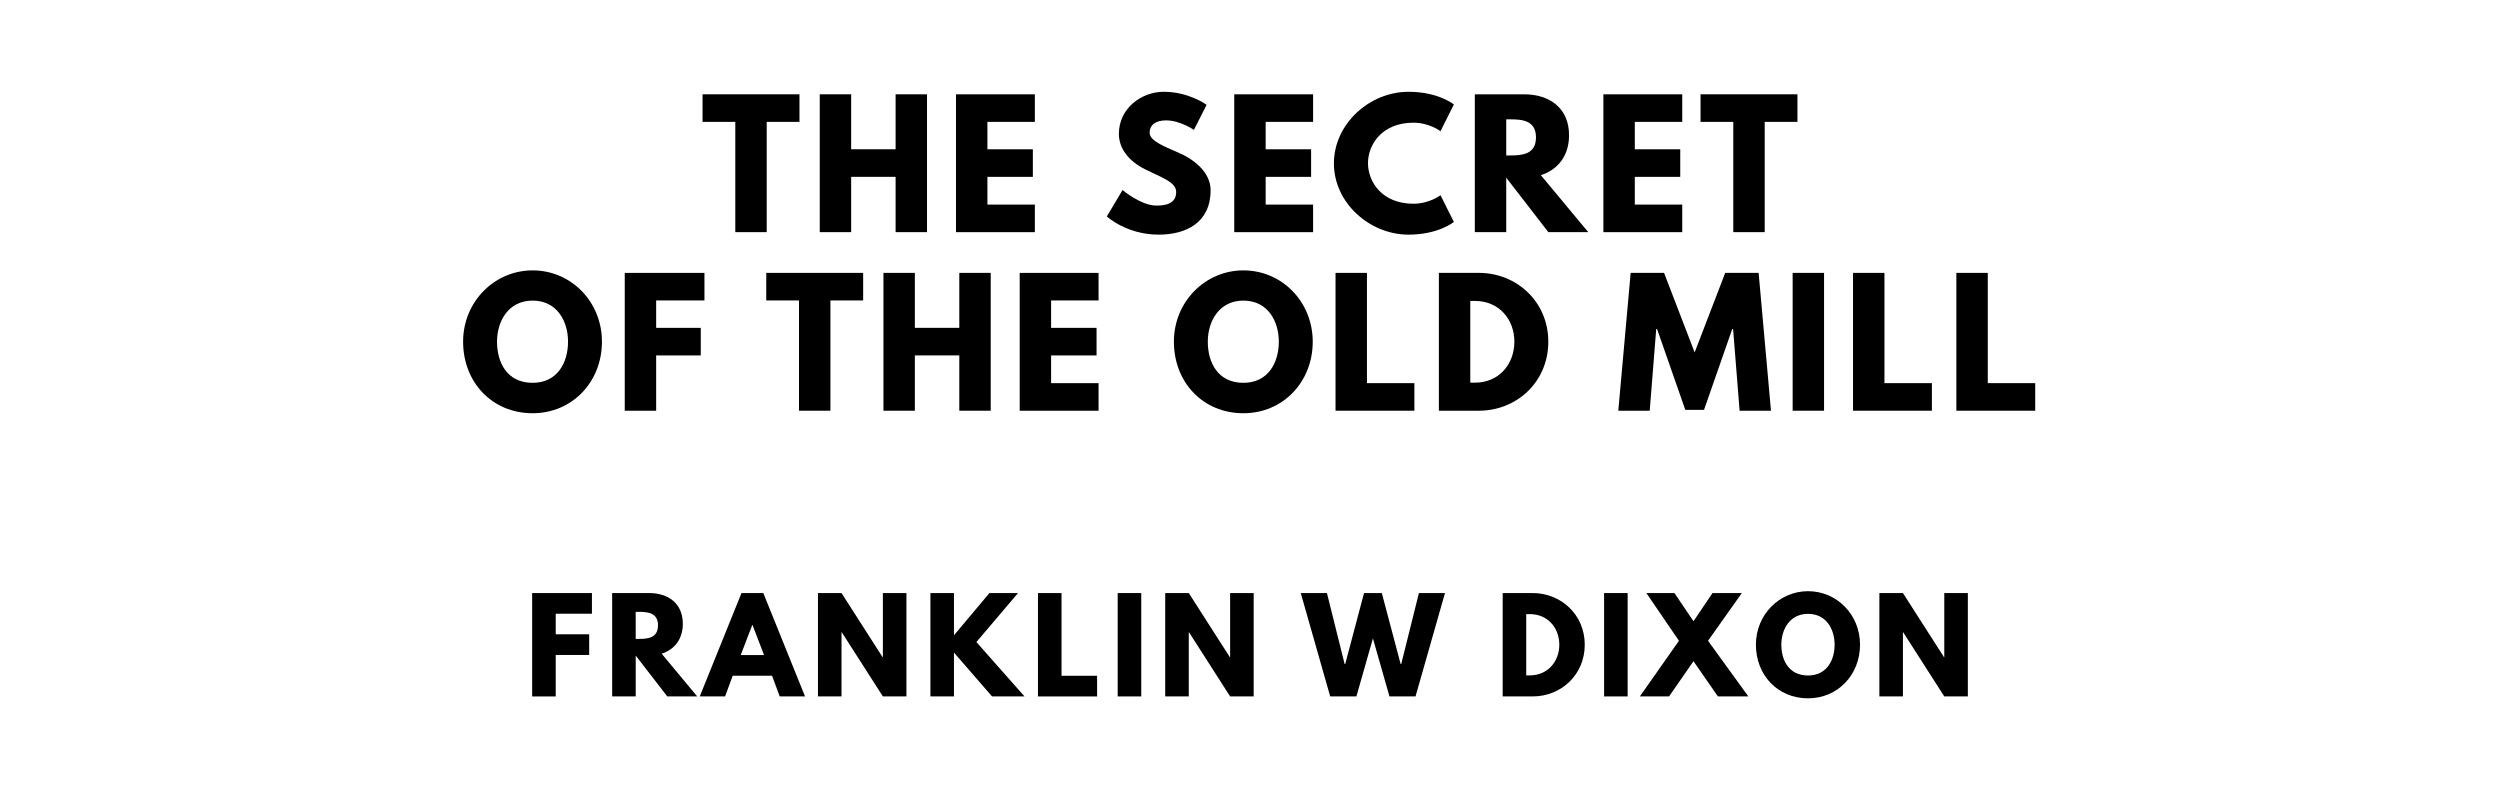
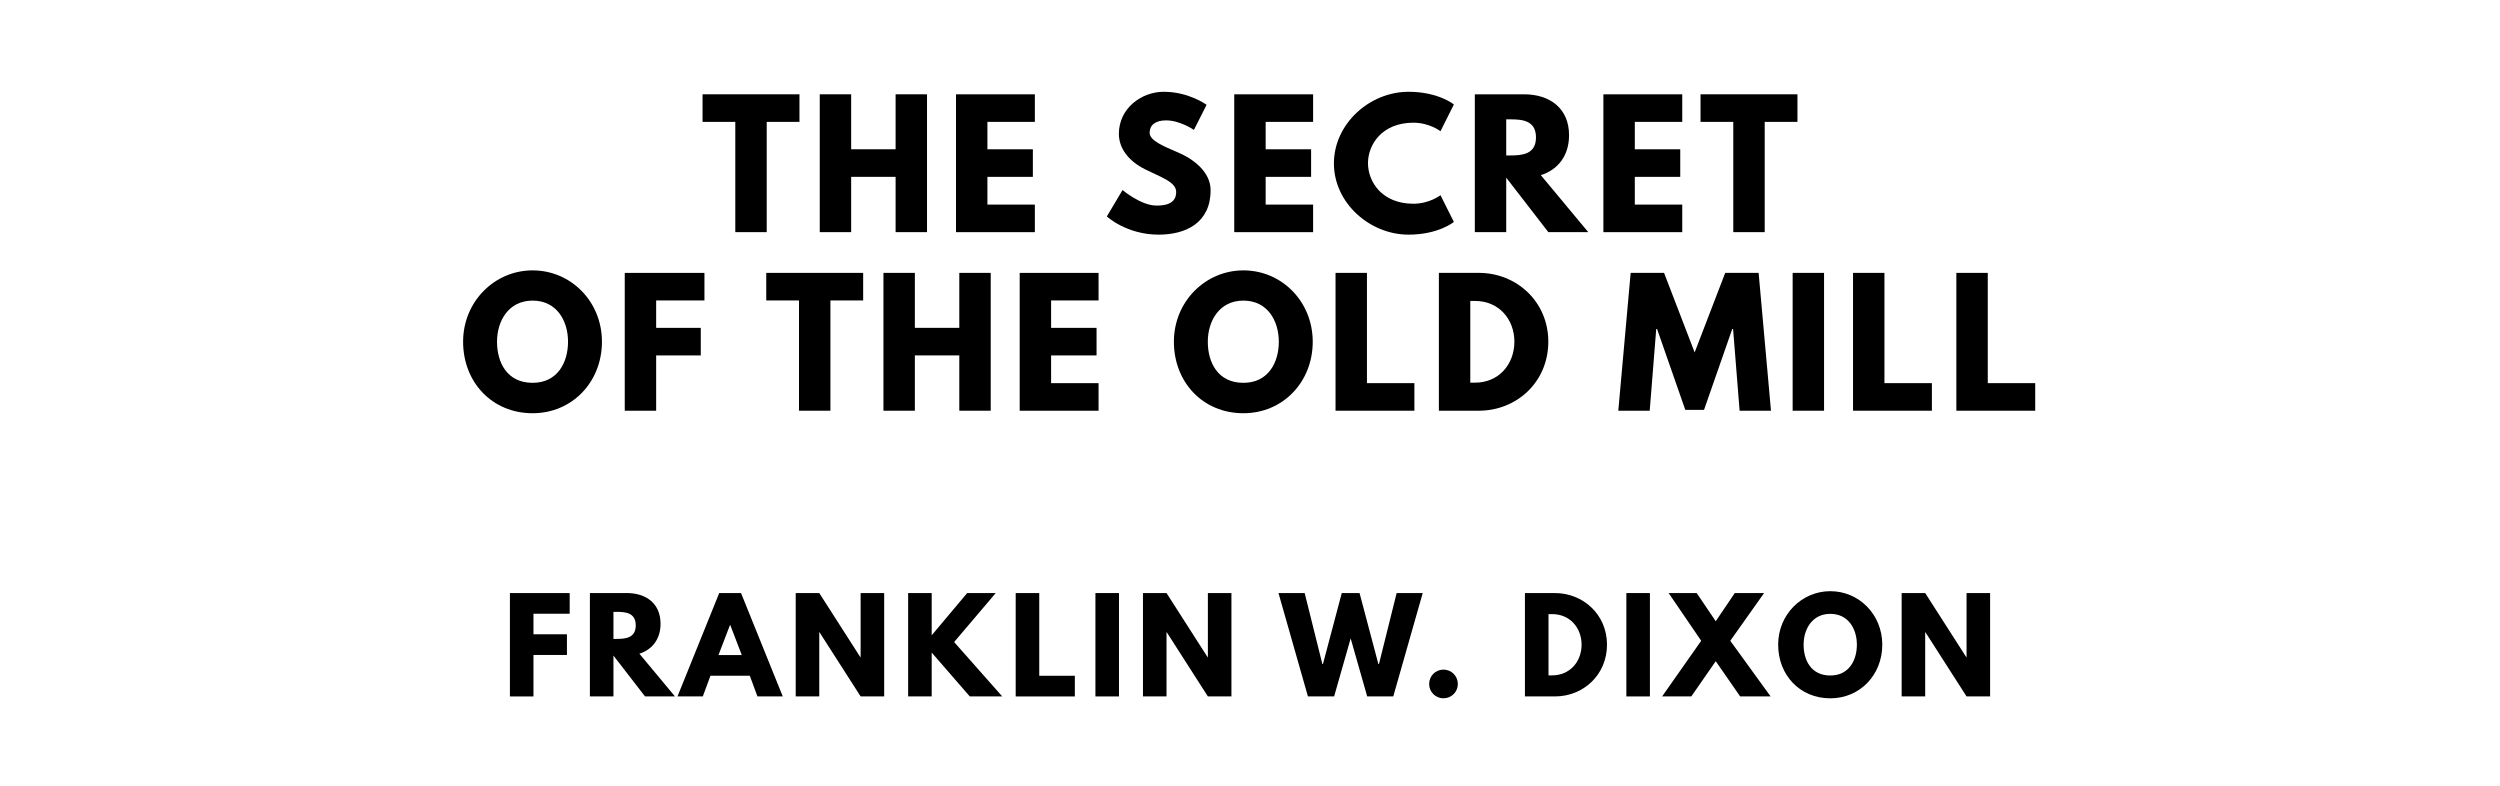
<svg xmlns="http://www.w3.org/2000/svg" version="1.1" viewBox="0 0 1400 440">
  <g aria-label="THE SECRET">
    <path d="M393.43,68.25l0.00-15.44l54.27,0.00l0.00,15.44l-18.34,0.00l0.00,61.75l-17.59,0.00l0.00-61.75l-18.34,0.00z" />
    <path d="M476.65,99.03l0.00,30.97l-17.59,0.00l0.00-77.19l17.59,0.00l0.00,30.78l24.89,0.00l0.00-30.78l17.59,0.00l0.00,77.19l-17.59,0.00l0.00-30.97l-24.89,0.00z" />
    <path d="M579.52,52.81l0.00,15.44l-26.57,0.00l0.00,15.35l25.45,0.00l0.00,15.44l-25.45,0.00l0.00,15.53l26.57,0.00l0.00,15.44l-44.16,0.00l0.00-77.19l44.16,0.00z" />
    <path d="M651.75,51.40c14.04,0.00,23.95,7.30,23.95,7.30l-7.11,14.04s-7.67-5.33-15.63-5.33c-5.99,0.00-9.17,2.71-9.17,6.92c0.00,4.30,7.30,7.39,16.09,11.13c8.61,3.65,18.06,10.95,18.06,21.05c0.00,18.43-14.04,24.89-29.10,24.89c-18.06,0.00-29.01-10.20-29.01-10.20l8.80-14.78s10.29,8.70,18.90,8.70c3.84,0.00,11.13-0.37,11.13-7.58c0.00-5.61-8.23-8.14-17.40-12.73c-9.26-4.58-14.69-11.79-14.69-19.84c0.00-14.41,12.73-23.58,25.17-23.58z" />
    <path d="M735.34,52.81l0.00,15.44l-26.57,0.00l0.00,15.35l25.45,0.00l0.00,15.44l-25.45,0.00l0.00,15.53l26.57,0.00l0.00,15.44l-44.16,0.00l0.00-77.19l44.16,0.00z" />
    <path d="M791.52,114.09c8.98,0.00,15.16-4.77,15.16-4.77l7.49,14.97s-8.61,7.11-25.36,7.11c-21.80,0.00-41.82-17.78-41.82-39.86c0.00-22.18,19.93-40.14,41.82-40.14c16.75,0.00,25.36,7.11,25.36,7.11l-7.49,14.97s-6.18-4.77-15.16-4.77c-17.68,0.00-25.45,12.35-25.45,22.64c0.00,10.39,7.77,22.74,25.45,22.74z" />
    <path d="M825.90,52.81l27.60,0.00c14.32,0.00,25.17,7.77,25.17,22.92c0.00,11.60-6.36,19.37-15.81,22.36l26.57,31.91l-22.36,0.00l-23.58-30.50l0.00,30.50l-17.59,0.00l0.00-77.19z  M843.49,87.05l2.06,0.00c6.64,0.00,14.60-0.47,14.60-10.11s-7.95-10.11-14.60-10.11l-2.06,0.00l0.00,20.21z" />
    <path d="M942.06,52.81l0.00,15.44l-26.57,0.00l0.00,15.35l25.45,0.00l0.00,15.44l-25.45,0.00l0.00,15.53l26.57,0.00l0.00,15.44l-44.16,0.00l0.00-77.19l44.16,0.00z" />
    <path d="M952.30,68.25l0.00-15.44l54.27,0.00l0.00,15.44l-18.34,0.00l0.00,61.75l-17.59,0.00l0.00-61.75l-18.34,0.00z" />
  </g>
  <g aria-label="OF THE OLD MILL">
    <path d="M259.34,191.36c0.00-22.55,17.68-39.95,38.92-39.95c21.43,0.00,38.83,17.40,38.83,39.95s-16.65,40.05-38.83,40.05c-22.83,0.00-38.92-17.50-38.92-40.05z  M278.33,191.36c0.00,11.51,5.52,23.02,19.93,23.02c14.04,0.00,19.84-11.51,19.84-23.02s-6.18-23.02-19.84-23.02c-13.57,0.00-19.93,11.51-19.93,23.02z" />
    <path d="M394.49,152.81l0.00,15.44l-27.04,0.00l0.00,15.35l24.98,0.00l0.00,15.44l-24.98,0.00l0.00,30.97l-17.59,0.00l0.00-77.19l44.63,0.00z" />
    <path d="M429.10,168.25l0.00-15.44l54.27,0.00l0.00,15.44l-18.34,0.00l0.00,61.75l-17.59,0.00l0.00-61.75l-18.34,0.00z" />
    <path d="M512.32,199.03l0.00,30.97l-17.59,0.00l0.00-77.19l17.59,0.00l0.00,30.78l24.89,0.00l0.00-30.78l17.59,0.00l0.00,77.19l-17.59,0.00l0.00-30.97l-24.89,0.00z" />
    <path d="M615.19,152.81l0.00,15.44l-26.57,0.00l0.00,15.35l25.45,0.00l0.00,15.44l-25.45,0.00l0.00,15.53l26.57,0.00l0.00,15.44l-44.16,0.00l0.00-77.19l44.16,0.00z" />
    <path d="M657.38,191.36c0.00-22.55,17.68-39.95,38.92-39.95c21.43,0.00,38.83,17.40,38.83,39.95s-16.65,40.05-38.83,40.05c-22.83,0.00-38.92-17.50-38.92-40.05z  M676.37,191.36c0.00,11.51,5.52,23.02,19.93,23.02c14.04,0.00,19.84-11.51,19.84-23.02s-6.18-23.02-19.84-23.02c-13.57,0.00-19.93,11.51-19.93,23.02z" />
    <path d="M765.49,152.81l0.00,61.75l26.57,0.00l0.00,15.44l-44.16,0.00l0.00-77.19l17.59,0.00z" />
    <path d="M805.77,152.81l22.36,0.00c21.15,0.00,38.92,16.09,38.92,38.55c0.00,22.55-17.68,38.64-38.92,38.64l-22.36,0.00l0.00-77.19z  M823.36,214.28l2.71,0.00c13.01,0.00,21.89-9.92,21.99-22.83c0.00-12.91-8.89-22.92-21.99-22.92l-2.71,0.00l0.00,45.75z" />
    <path d="M974.18,230.00l-3.65-45.75l-0.47,0.00l-15.81,45.29l-10.48,0.00l-15.81-45.29l-0.47,0.00l-3.65,45.75l-17.59,0.00l6.92-77.19l18.71,0.00l17.12,44.54l17.12-44.54l18.71,0.00l6.92,77.19l-17.59,0.00z" />
    <path d="M1021.47,152.81l0.00,77.19l-17.59,0.00l0.00-77.19l17.59,0.00z" />
    <path d="M1055.29,152.81l0.00,61.75l26.57,0.00l0.00,15.44l-44.16,0.00l0.00-77.19l17.59,0.00z" />
    <path d="M1113.15,152.81l0.00,61.75l26.57,0.00l0.00,15.44l-44.16,0.00l0.00-77.19l17.59,0.00z" />
  </g>
  <g aria-label="FRANKLIN W. DIXON">
-     <path d="M331.48,332.11l0.00,11.58l-20.28,0.00l0.00,11.51l18.74,0.00l0.00,11.58l-18.74,0.00l0.00,23.23l-13.19,0.00l0.00-57.89l33.47,0.00z" />
-     <path d="M342.80,332.11l20.70,0.00c10.74,0.00,18.88,5.82,18.88,17.19c0.00,8.70-4.77,14.53-11.86,16.77l19.93,23.93l-16.77,0.00l-17.68-22.88l0.00,22.88l-13.19,0.00l0.00-57.89z  M355.99,357.79l1.54,0.00c4.98,0.00,10.95-0.35,10.95-7.58s-5.96-7.58-10.95-7.58l-1.54,0.00l0.00,15.16z" />
-     <path d="M427.45,332.11l23.37,57.89l-14.18,0.00l-4.28-11.58l-22.04,0.00l-4.28,11.58l-14.18,0.00l23.37-57.89l12.21,0.00z  M427.87,366.84l-6.46-16.84l-0.14,0.00l-6.46,16.84l13.05,0.00z" />
-     <path d="M471.25,354.07l0.00,35.93l-13.19,0.00l0.00-57.89l13.19,0.00l23.02,35.93l0.14,0.00l0.00-35.93l13.19,0.00l0.00,57.89l-13.19,0.00l-23.02-35.93l-0.14,0.00z" />
-     <path d="M573.73,390.00l-18.18,0.00l-21.33-24.56l0.00,24.56l-13.19,0.00l0.00-57.89l13.19,0.00l0.00,23.65l19.86-23.65l16.00,0.00l-23.30,27.44z" />
-     <path d="M594.45,332.11l0.00,46.32l19.93,0.00l0.00,11.58l-33.12,0.00l0.00-57.89l13.19,0.00z" />
-     <path d="M639.10,332.11l0.00,57.89l-13.19,0.00l0.00-57.89l13.19,0.00z" />
-     <path d="M665.71,354.07l0.00,35.93l-13.19,0.00l0.00-57.89l13.19,0.00l23.02,35.93l0.14,0.00l0.00-35.93l13.19,0.00l0.00,57.89l-13.19,0.00l-23.02-35.93l-0.14,0.00z" />
-     <path d="M778.10,390.00l-9.26-32.49l-9.26,32.49l-14.67,0.00l-16.49-57.89l14.67,0.00l9.89,39.72l0.35,0.00l10.53-39.72l9.96,0.00l10.53,39.72l0.35,0.00l9.89-39.72l14.60,0.00l-16.49,57.89l-14.60,0.00z" />
-     <path d="M841.50,332.11l16.77,0.00c15.86,0.00,29.19,12.07,29.19,28.91c0.00,16.91-13.26,28.98-29.19,28.98l-16.77,0.00l0.00-57.89z  M854.69,378.21l2.04,0.00c9.75,0.00,16.42-7.44,16.49-17.12c0.00-9.68-6.67-17.19-16.49-17.19l-2.04,0.00l0.00,34.32z" />
-     <path d="M911.48,332.11l0.00,57.89l-13.19,0.00l0.00-57.89l13.19,0.00z" />
-     <path d="M979.08,390.00l-17.05,0.00l-13.68-19.72l-13.68,19.72l-16.35,0.00l21.89-31.16l-18.25-26.74l15.72,0.00l10.67,15.79l10.67-15.79l16.42,0.00l-18.95,26.74z" />
-     <path d="M983.31,361.02c0.00-16.91,13.26-29.96,29.19-29.96c16.07,0.00,29.12,13.05,29.12,29.96s-12.49,30.04-29.12,30.04c-17.12,0.00-29.19-13.12-29.19-30.04z  M997.55,361.02c0.00,8.63,4.14,17.26,14.95,17.26c10.53,0.00,14.88-8.63,14.88-17.26s-4.63-17.26-14.88-17.26c-10.18,0.00-14.95,8.63-14.95,17.26z" />
-     <path d="M1065.64,354.07l0.00,35.93l-13.19,0.00l0.00-57.89l13.19,0.00l23.02,35.93l0.14,0.00l0.00-35.93l13.19,0.00l0.00,57.89l-13.19,0.00l-23.02-35.93l-0.14,0.00z" />
+     <path d="M319.02,332.11l0.00,11.58l-20.28,0.00l0.00,11.51l18.74,0.00l0.00,11.58l-18.74,0.00l0.00,23.23l-13.19,0.00l0.00-57.89l33.47,0.00z" />
+     <path d="M330.33,332.11l20.70,0.00c10.74,0.00,18.88,5.82,18.88,17.19c0.00,8.70-4.77,14.53-11.86,16.77l19.93,23.93l-16.77,0.00l-17.68-22.88l0.00,22.88l-13.19,0.00l0.00-57.89z  M343.53,357.79l1.54,0.00c4.98,0.00,10.95-0.35,10.95-7.58s-5.96-7.58-10.95-7.58l-1.54,0.00l0.00,15.16z" />
+     <path d="M414.98,332.11l23.37,57.89l-14.18,0.00l-4.28-11.58l-22.04,0.00l-4.28,11.58l-14.18,0.00l23.37-57.89l12.21,0.00z  M415.40,366.84l-6.46-16.84l-0.14,0.00l-6.46,16.84l13.05,0.00z" />
+     <path d="M458.79,354.07l0.00,35.93l-13.19,0.00l0.00-57.89l13.19,0.00l23.02,35.93l0.14,0.00l0.00-35.93l13.19,0.00l0.00,57.89l-13.19,0.00l-23.02-35.93l-0.14,0.00z" />
+     <path d="M561.26,390.00l-18.18,0.00l-21.33-24.56l0.00,24.56l-13.19,0.00l0.00-57.89l13.19,0.00l0.00,23.65l19.86-23.65l16.00,0.00l-23.30,27.44z" />
+     <path d="M581.98,332.11l0.00,46.32l19.93,0.00l0.00,11.58l-33.12,0.00l0.00-57.89l13.19,0.00z" />
+     <path d="M626.63,332.11l0.00,57.89l-13.19,0.00l0.00-57.89l13.19,0.00z" />
+     <path d="M653.25,354.07l0.00,35.93l-13.19,0.00l0.00-57.89l13.19,0.00l23.02,35.93l0.14,0.00l0.00-35.93l13.19,0.00l0.00,57.89l-13.19,0.00l-23.02-35.93l-0.14,0.00z" />
+     <path d="M765.63,390.00l-9.26-32.49l-9.26,32.49l-14.67,0.00l-16.49-57.89l14.67,0.00l9.89,39.72l0.35,0.00l10.53-39.72l9.96,0.00l10.53,39.72l0.35,0.00l9.89-39.72l14.60,0.00l-16.49,57.89l-14.60,0.00z" />
+     <path d="M808.32,374.98c4.49,0.00,8.07,3.58,8.07,8.07c0.00,4.42-3.58,8.00-8.07,8.00c-4.42,0.00-8.00-3.58-8.00-8.00c0.00-4.49,3.58-8.07,8.00-8.07z" />
+     <path d="M853.96,332.11l16.77,0.00c15.86,0.00,29.19,12.07,29.19,28.91c0.00,16.91-13.26,28.98-29.19,28.98l-16.77,0.00l0.00-57.89z  M867.16,378.21l2.04,0.00c9.75,0.00,16.42-7.44,16.49-17.12c0.00-9.68-6.67-17.19-16.49-17.19l-2.04,0.00l0.00,34.32z" />
+     <path d="M923.95,332.11l0.00,57.89l-13.19,0.00l0.00-57.89l13.19,0.00z" />
+     <path d="M991.54,390.00l-17.05,0.00l-13.68-19.72l-13.68,19.72l-16.35,0.00l21.89-31.16l-18.25-26.74l15.72,0.00l10.67,15.79l10.67-15.79l16.42,0.00l-18.95,26.74z" />
+     <path d="M995.77,361.02c0.00-16.91,13.26-29.96,29.19-29.96c16.07,0.00,29.12,13.05,29.12,29.96s-12.49,30.04-29.12,30.04c-17.12,0.00-29.19-13.12-29.19-30.04z  M1010.02,361.02c0.00,8.63,4.14,17.26,14.95,17.26c10.53,0.00,14.88-8.63,14.88-17.26s-4.63-17.26-14.88-17.26c-10.18,0.00-14.95,8.63-14.95,17.26z" />
+     <path d="M1078.11,354.07l0.00,35.93l-13.19,0.00l0.00-57.89l13.19,0.00l23.02,35.93l0.14,0.00l0.00-35.93l13.19,0.00l0.00,57.89l-13.19,0.00l-23.02-35.93l-0.14,0.00z" />
  </g>
</svg>
